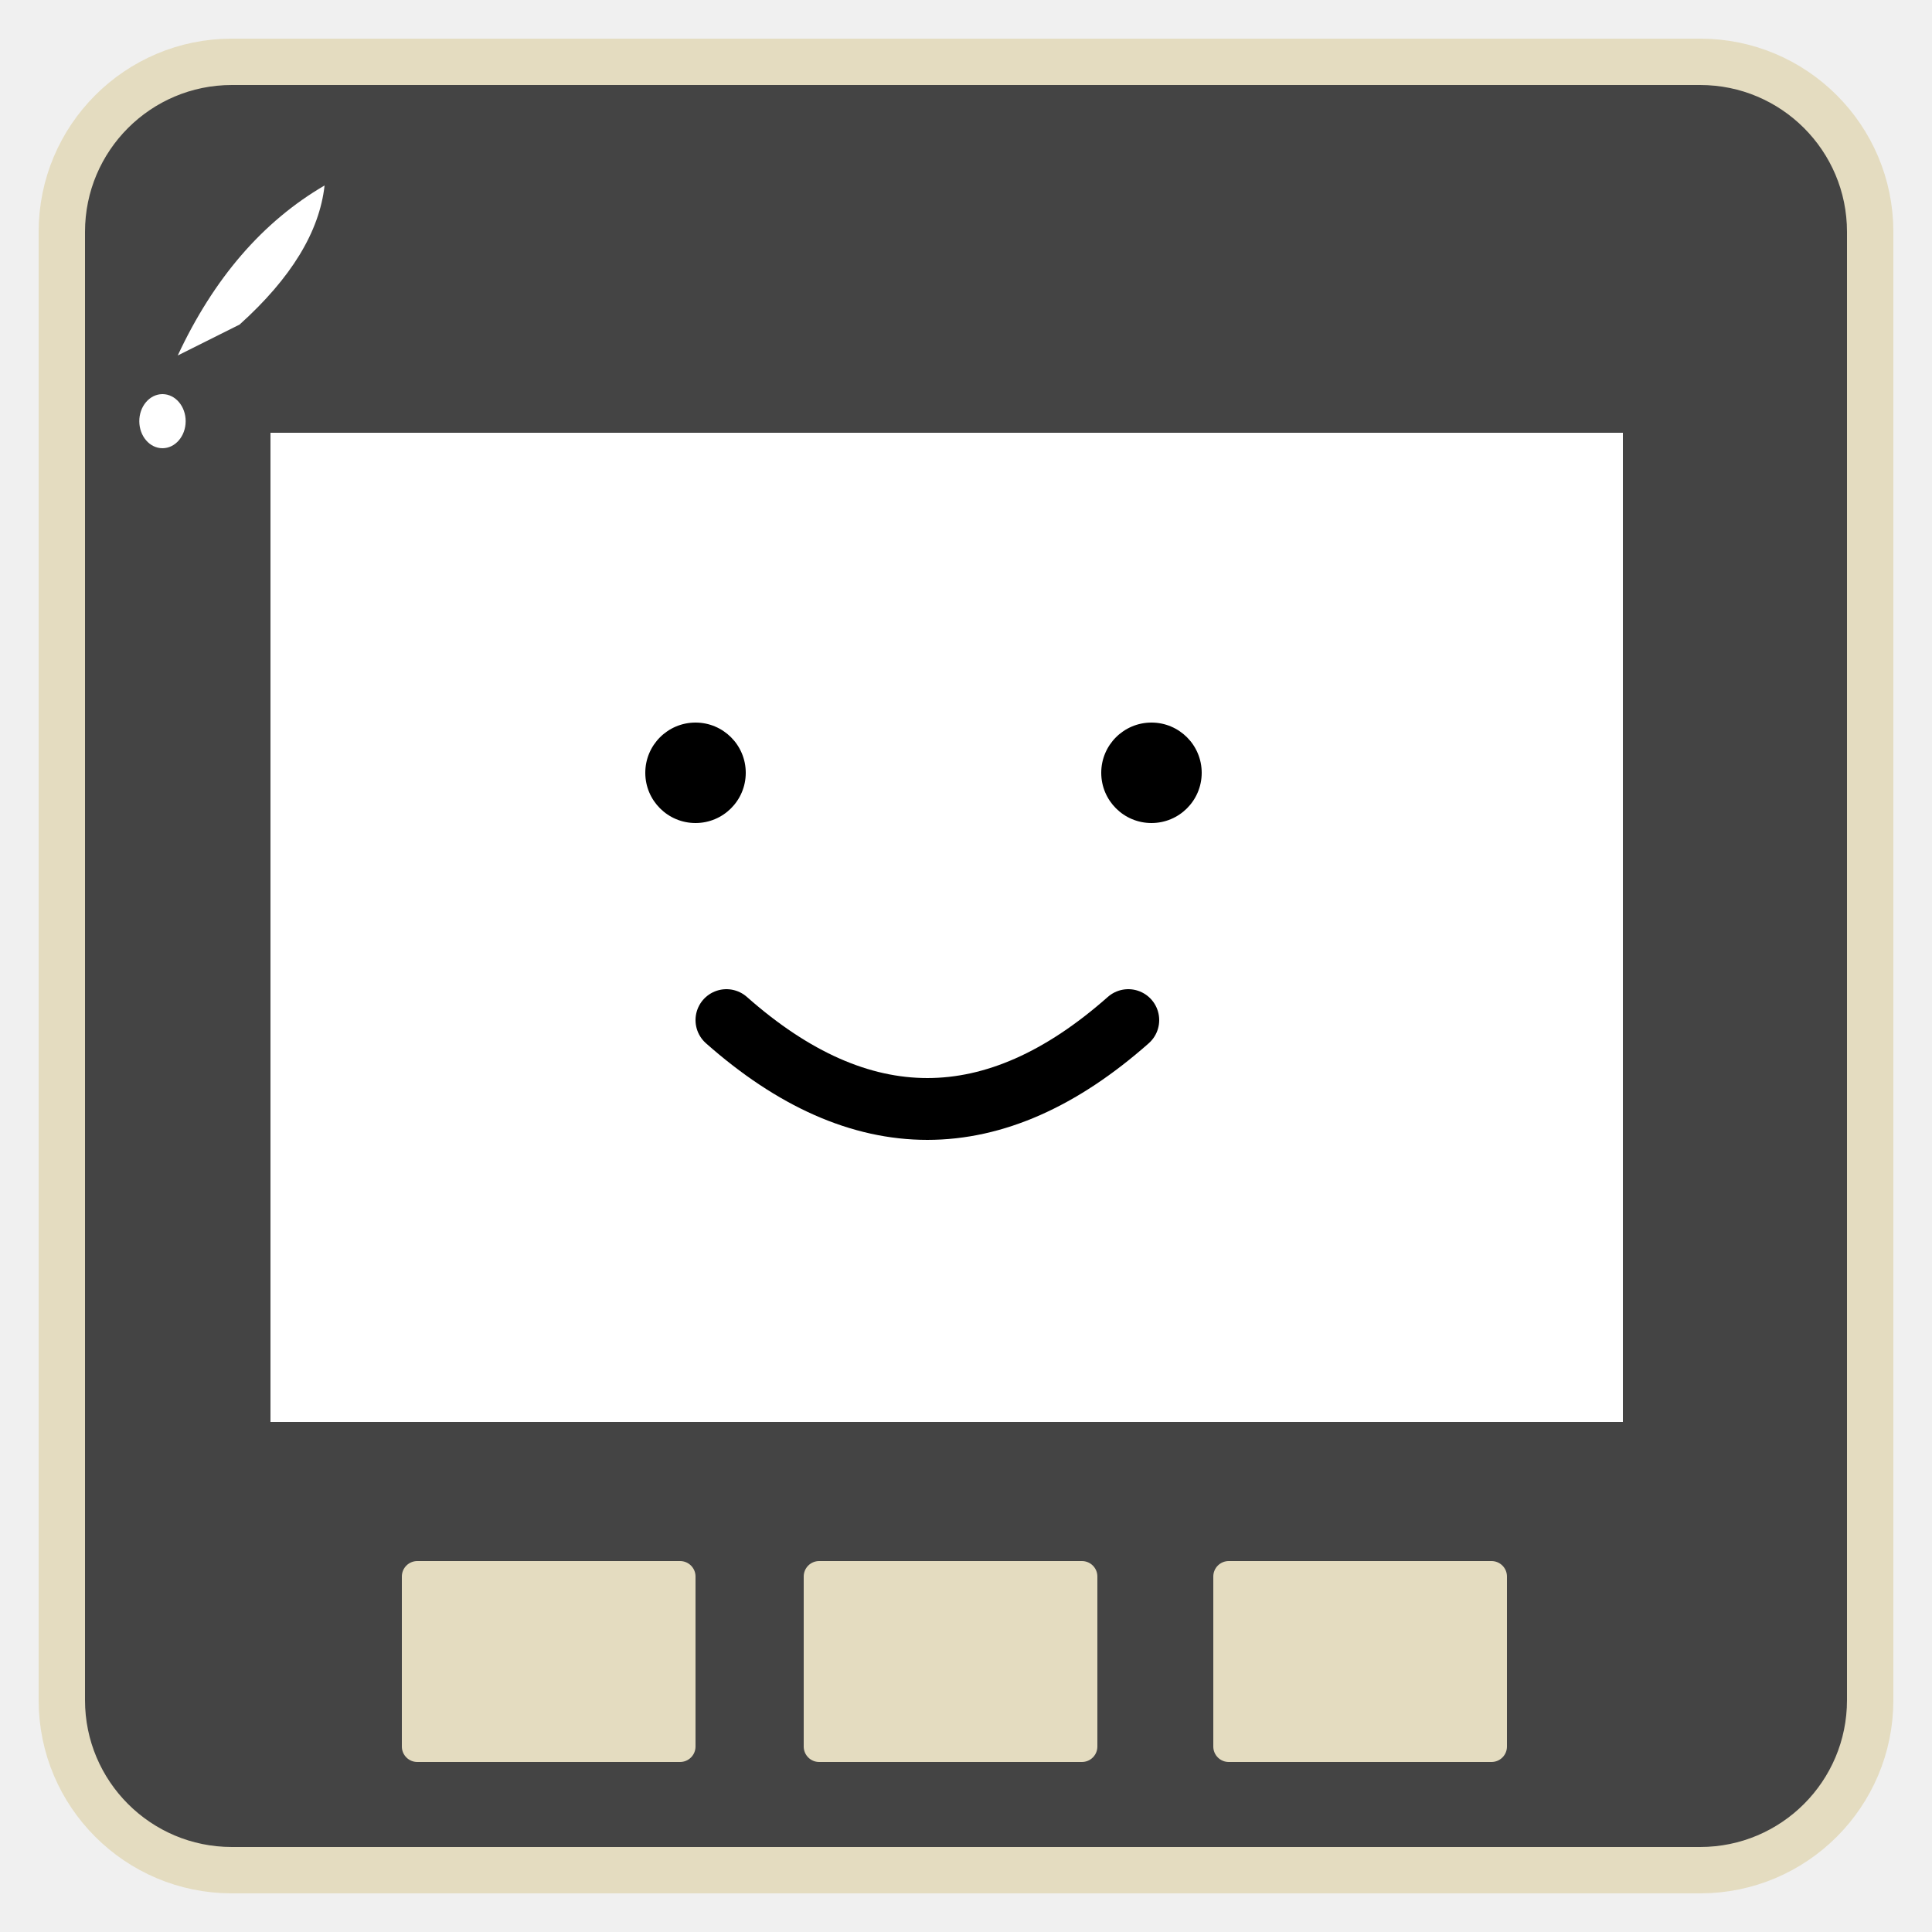
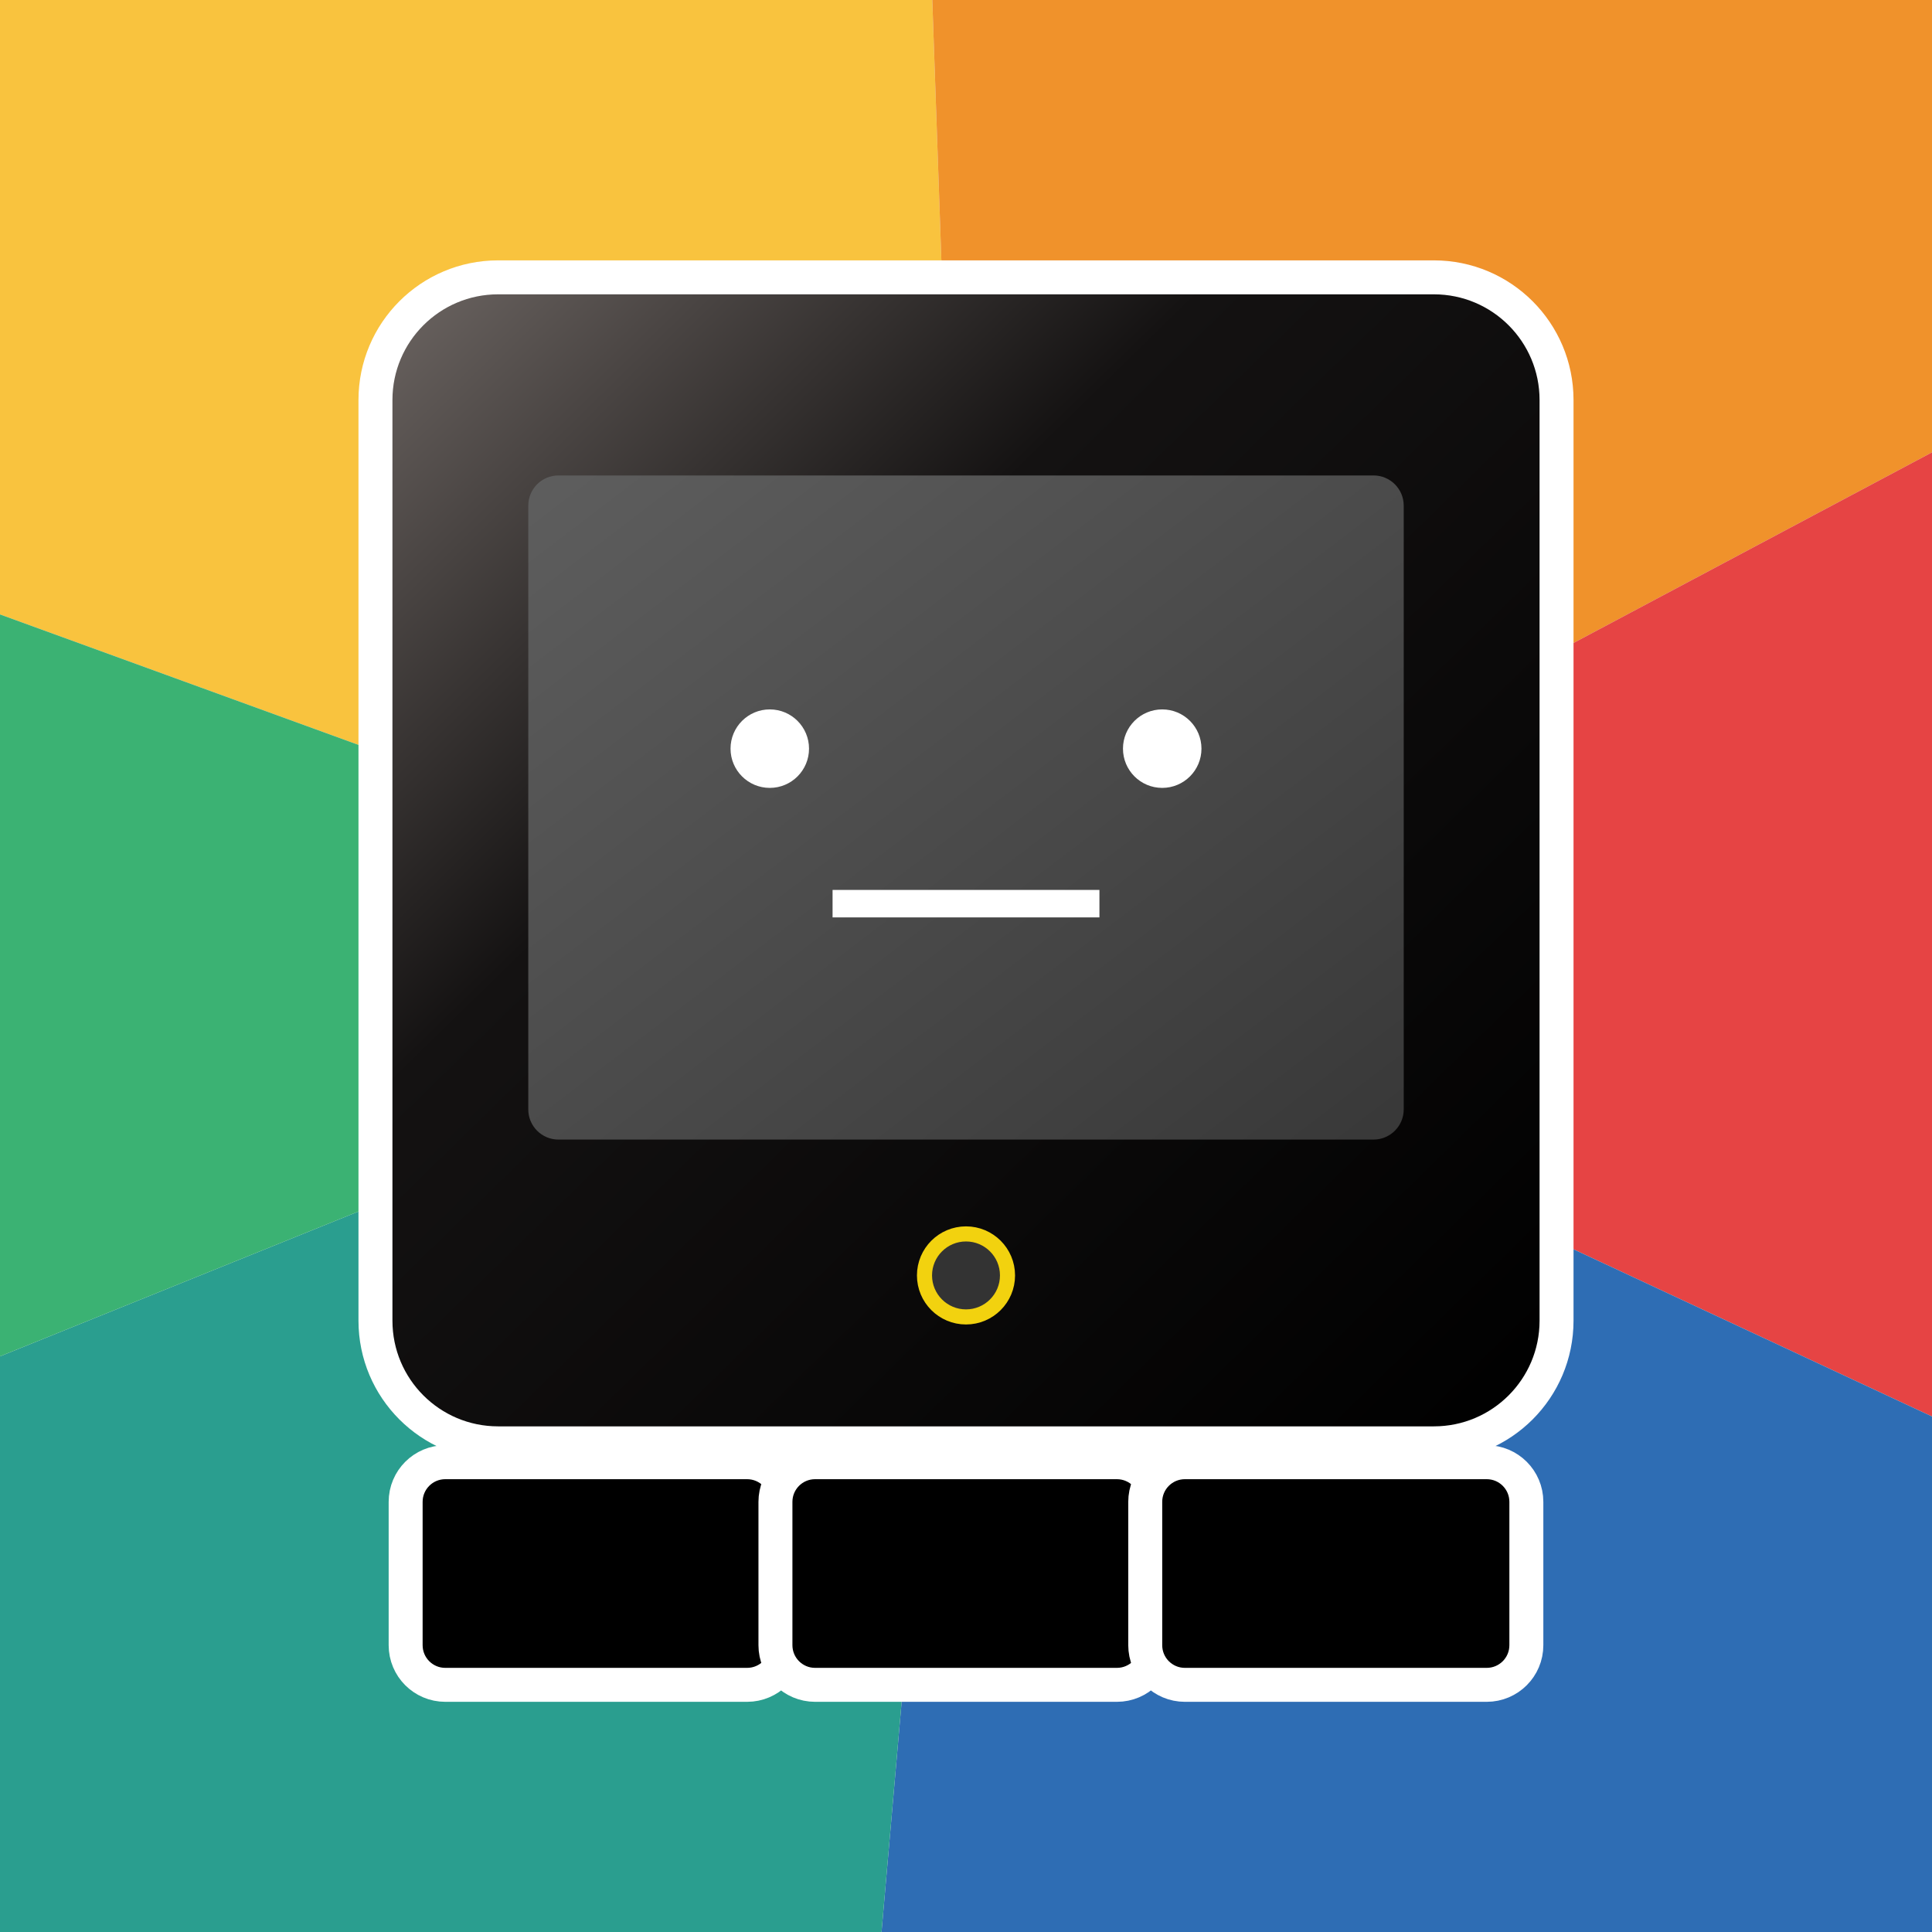
- <svg xmlns="http://www.w3.org/2000/svg" viewBox="0 0 500 500" width="500" height="500">
-   <rect x="16" y="16" width="468" height="468" rx="44" fill="#444" stroke="#e4dcc0" stroke-width="12" />
-   <path d="M46 92 Q60 62 84 48 Q82 66 62 84 Z M42 102 a6 7 0 1 0 0.1 0" fill="#fff" />
-   <rect x="70" y="112" width="350" height="256" fill="#fff" />
-   <circle cx="180" cy="200" r="13" fill="#000" />
-   <circle cx="298" cy="200" r="13" fill="#000" />
-   <path d="M188 264 Q240 310 292 264" fill="none" stroke="#000" stroke-width="16" stroke-linecap="round" />
-   <rect x="104" y="404" width="76" height="52" rx="4" fill="#e4dcc0" />
-   <rect x="208" y="404" width="76" height="52" rx="4" fill="#e4dcc0" />
-   <rect x="314" y="404" width="76" height="52" rx="4" fill="#e4dcc0" />
+ <svg xmlns="http://www.w3.org/2000/svg" viewBox="0 0 512 512" width="512" height="512">
+   <defs>
+     <clipPath id="bg">
+       <rect width="512" height="512" />
+     </clipPath>
+     <linearGradient id="gloss" x1="0" y1="0" x2="1" y2="1">
+       <stop offset="0" stop-color="#6b6461" />
+       <stop offset="0.35" stop-color="#141212" />
+       <stop offset="1" stop-color="#000" />
+     </linearGradient>
+     <linearGradient id="scr" x1="0" y1="0" x2="1" y2="1">
+       <stop offset="0" stop-color="#5e5e5e" />
+       <stop offset="1" stop-color="#383838" />
+     </linearGradient>
+   </defs>
+   <g clip-path="url(#bg)">
+     <polygon fill="#f9c33e" points="256.0,256.0 -495.8,-17.6 -478.2,-61.7 -458.1,-104.7 -435.4,-146.4 -410.3,-186.7 -382.9,-225.5 -353.2,-262.5 -321.4,-297.7 -287.6,-331.0 -251.8,-362.2 -214.2,-391.2 -175.0,-418.0 -134.3,-442.3 -92.2,-464.3 -48.9,-483.6 -4.5,-500.4 40.9,-514.5 86.9,-525.9 133.6,-534.6 180.7,-540.4 228.1,-543.5" />
+     <polygon fill="#f0922b" points="256.0,256.0 228.1,-543.5 272.8,-543.8 317.4,-541.6 361.8,-537.0 405.9,-529.8 449.5,-520.2 492.6,-508.2 534.9,-493.8 576.3,-477.1 616.7,-458.1 656.0,-436.8 694.1,-413.4 730.7,-387.9 765.9,-360.4 799.6,-331.0 831.5,-299.7 861.6,-266.7 889.8,-232.1 916.1,-196.0 940.3,-158.4 962.4,-119.6" />
+     <polygon fill="#e64444" points="256.0,256.0 962.4,-119.6 979.0,-86.5 994.0,-52.7 1007.5,-18.3 1019.4,16.8 1029.6,52.3 1038.2,88.3 1045.1,124.7 1050.4,161.3 1053.9,198.1 1055.7,235.1 1055.8,272.1 1054.2,309.0 1050.9,345.9 1045.9,382.5 1039.2,418.9 1030.9,455.0 1020.8,490.6 1009.2,525.7 995.9,560.2 981.0,594.1" />
+     <polygon fill="#2e6db4" points="256.0,256.0 981.0,594.1 959.1,637.7 934.4,679.9 907.3,720.6 877.7,759.5 845.8,796.5 811.7,831.5 775.6,864.3 737.5,894.9 697.5,923.1 656.0,948.8 613.0,971.9 568.6,992.4 523.0,1010.1 476.5,1025.0 429.2,1037.0 381.1,1046.2 332.7,1052.3 283.9,1055.5 235.1,1055.7 186.3,1053.0" />
+     <polygon fill="#2a9e8f" points="256.0,256.0 186.3,1053.0 142.6,1047.9 99.2,1040.5 56.4,1030.7 14.1,1018.6 -27.4,1004.1 -68.1,987.4 -107.8,968.5 -146.4,947.4 -183.8,924.3 -219.9,899.1 -254.5,872.0 -287.6,843.0 -319.0,812.2 -348.7,779.8 -376.6,745.8 -402.5,710.3 -426.5,673.4 -448.4,635.3 -468.2,596.0 -485.7,555.7" />
+     <polygon fill="#3bb273" points="256.0,256.0 -485.7,555.7 -496.2,528.3 -505.7,500.6 -514.2,472.5 -521.6,444.1 -527.9,415.5 -533.3,386.7 -537.5,357.7 -540.7,328.5 -542.8,299.3 -543.9,270.0 -543.9,240.6 -542.8,211.3 -540.6,182.1 -537.3,153.0 -533.0,124.0 -527.7,95.1 -521.2,66.5 -513.8,38.2 -505.3,10.1 -495.8,-17.6" />
+   </g>
+   <rect x="112" y="392" width="92" height="50" rx="6" fill="#000" stroke="#fff" stroke-width="18" stroke-linejoin="round" paint-order="stroke" />
+   <rect x="210" y="392" width="92" height="50" rx="6" fill="#000" stroke="#fff" stroke-width="18" stroke-linejoin="round" paint-order="stroke" />
+   <rect x="308" y="392" width="92" height="50" rx="6" fill="#000" stroke="#fff" stroke-width="18" stroke-linejoin="round" paint-order="stroke" />
+   <rect x="104" y="78" width="304" height="300" rx="28" fill="url(#gloss)" stroke="#fff" stroke-width="18" stroke-linejoin="round" paint-order="stroke" />
+   <rect x="140" y="126" width="232" height="176" rx="8" fill="url(#scr)" />
+   <circle cx="204.0" cy="198.4" r="10.4" fill="#fff" />
+   <circle cx="308.0" cy="198.4" r="10.4" fill="#fff" />
+   <rect x="220.64" y="235.84" width="70.72" height="7.28" fill="#fff" />
+   <circle cx="256" cy="338" r="11" fill="#333" stroke="#f2d20f" stroke-width="4" />
</svg>
